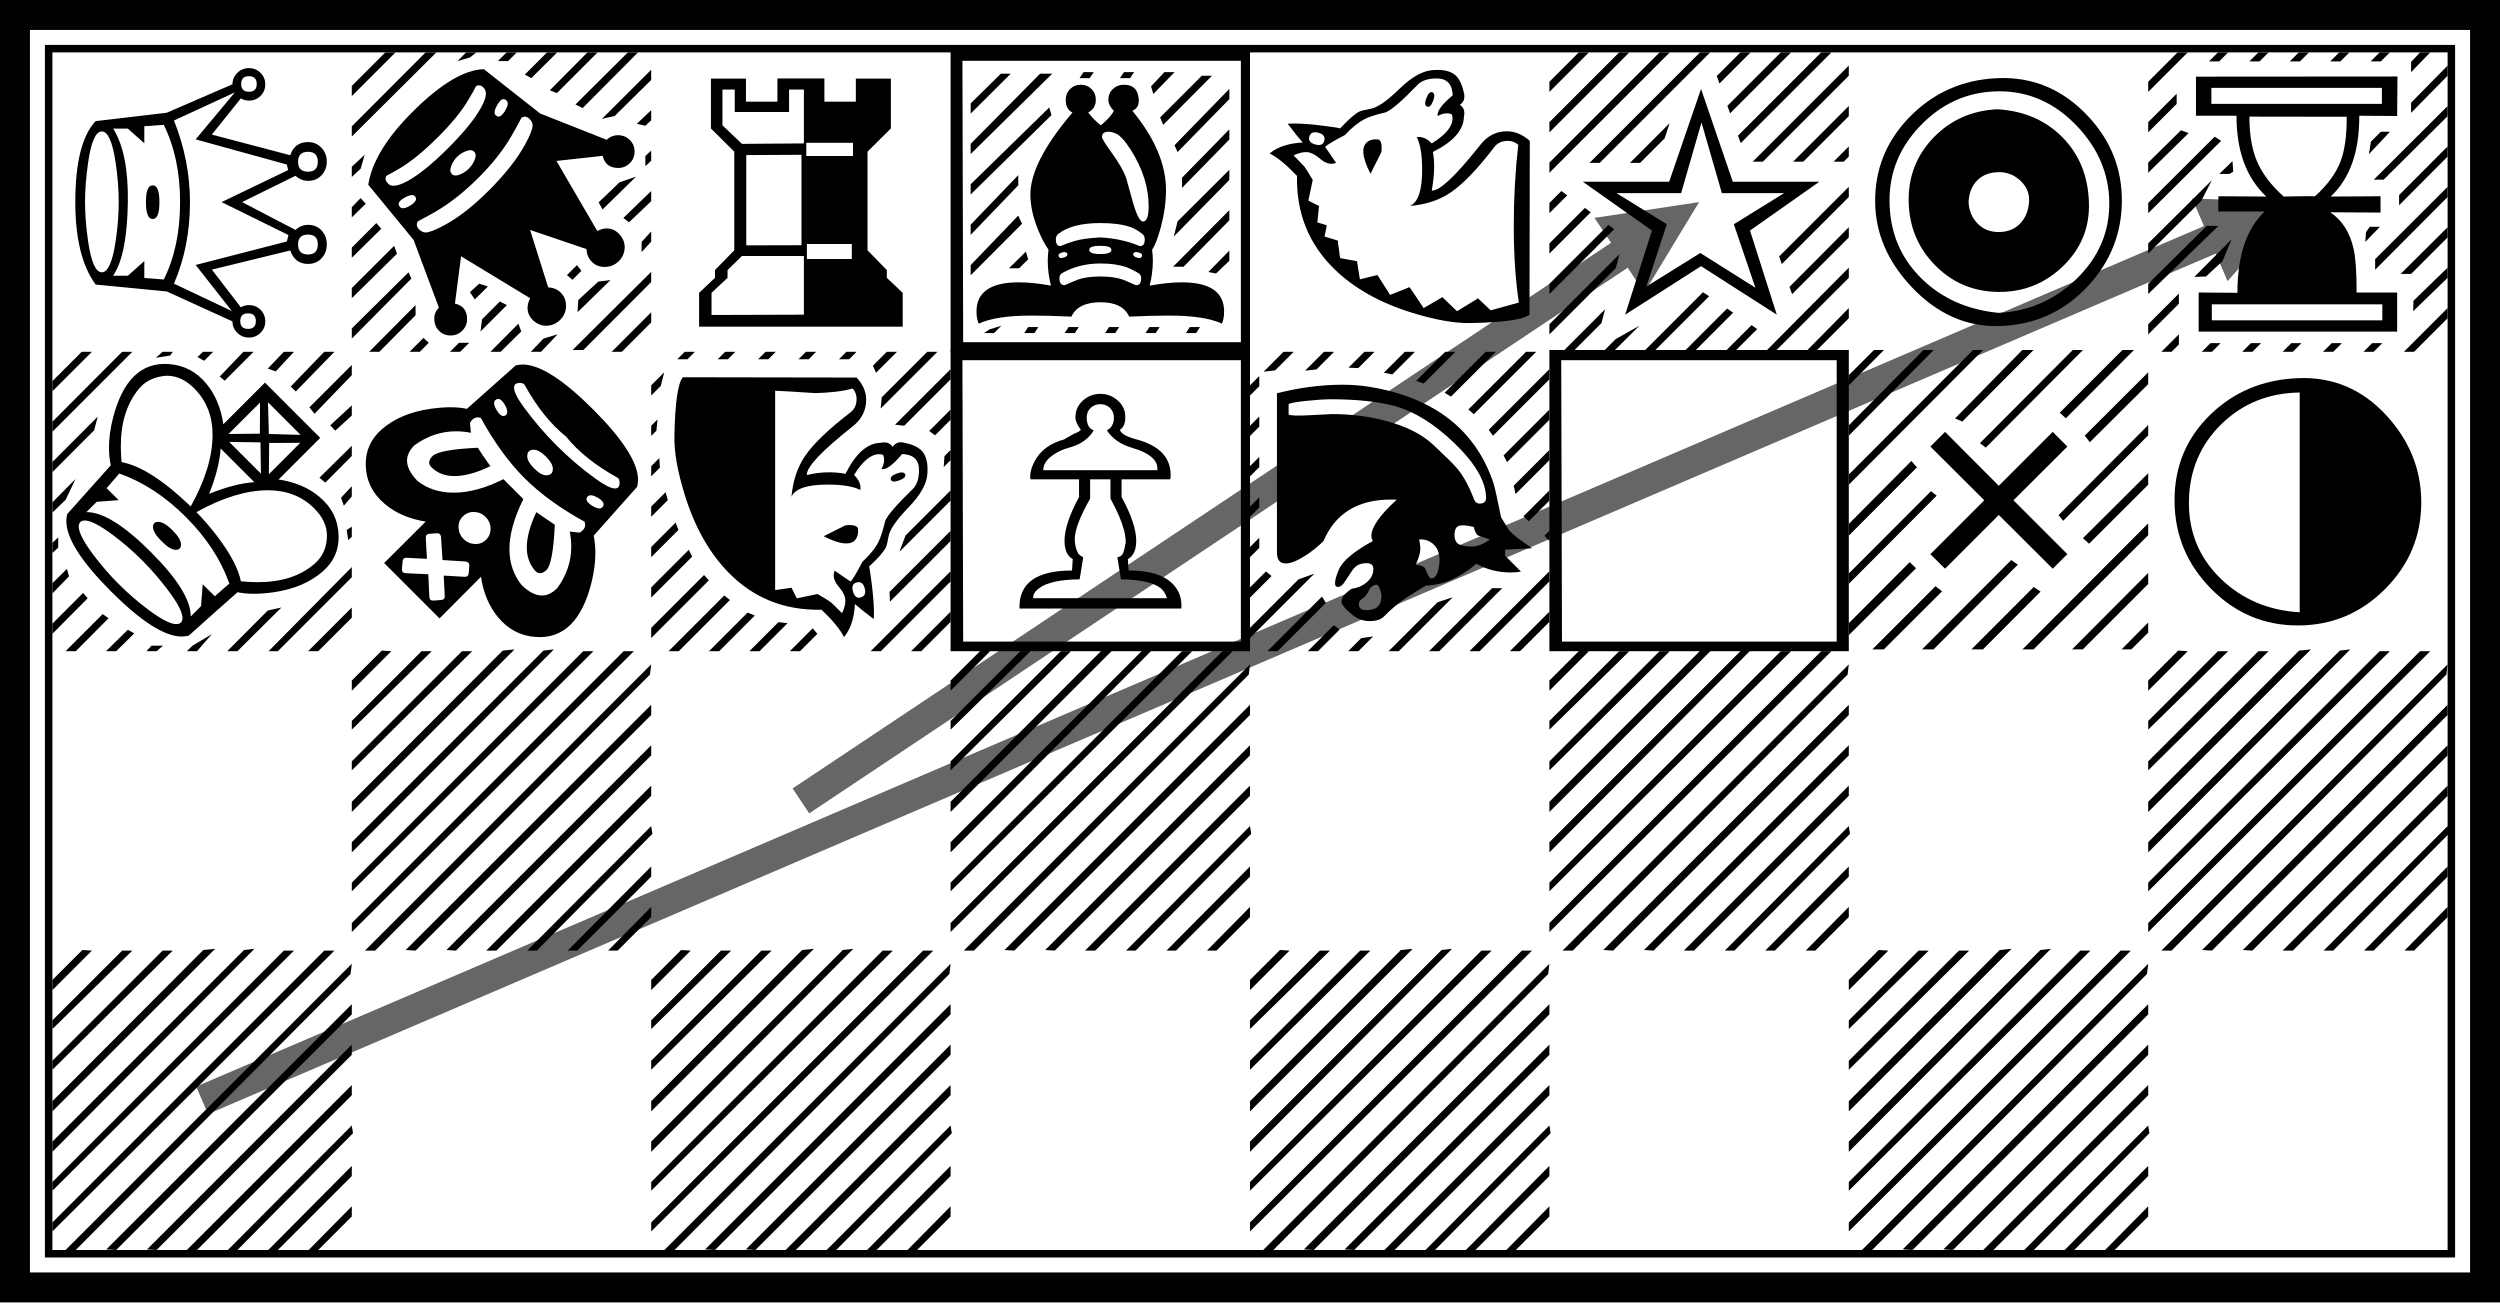
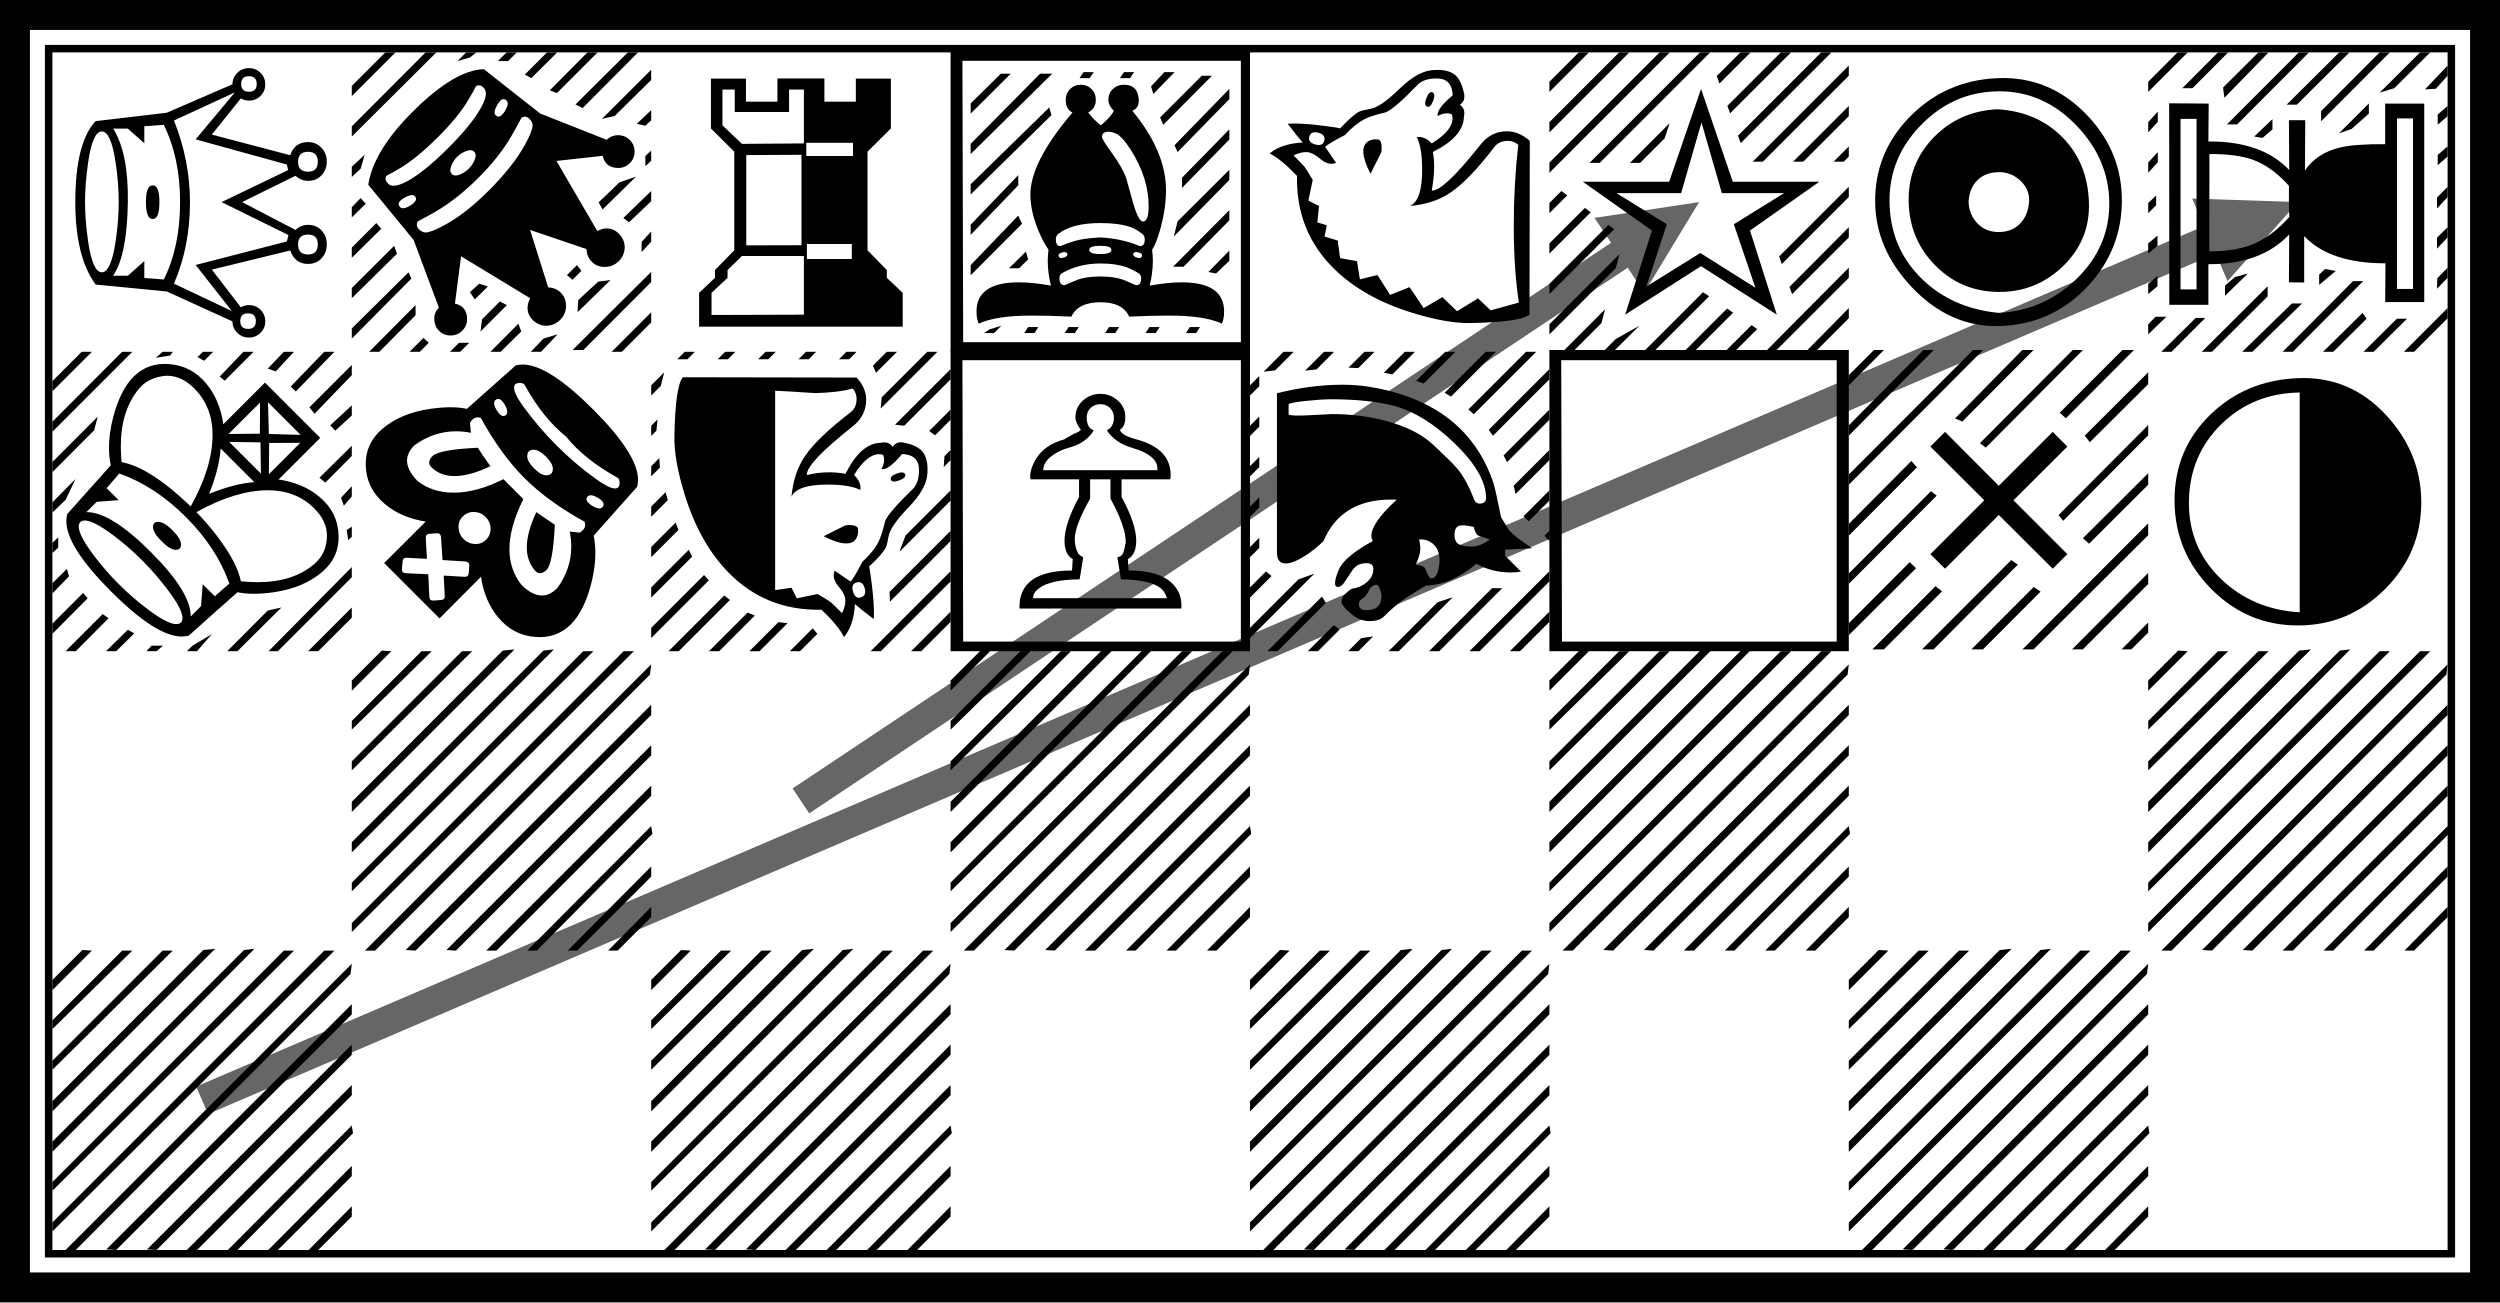
<svg xmlns="http://www.w3.org/2000/svg" viewBox="0 0 16700 8700" width="167pt" height="87pt">
  <rect width="16700" height="8700" fill="#fff" />
  <defs>
    <path id="ga" d="m153 1000q0-397 136-541l475-56 439-190q0-45 32.5-76.5 32.5-31.5 77.5-31.5 45 0 77 31.5 32 31.5 32 76.5 0 46-31.5 77.5-31.5 31.5-77.5 31.5-30 0-54-15l-194 242 524 138q29-88 119-88 53 0 89 38 36 38 36 91 0 55-35 92.5-35 37.5-90 37.5-47 0-84-34l-357 176 357 186q37-34 84-34 55 0 90 37.5 35 37.5 35 92.5 0 56-35 93.5-35 37.5-90 37.5-89 0-119-90l-524 128 194 252q24-15 54-15 46 0 77.5 31.5 31.5 31.5 31.5 77.5 0 45-32 76.5-32 31.5-77 31.5-45 0-77.5-31.5-32.5-31.5-32.5-76.5l-439-200-475-46q-136-185-136-551zm65 0q0 118 20 258 30 211 92 211 62 0 93-211 20-136 20-258 0-123-20-260-31-212-93-212-62 0-92 212-20 141-20 260zm1037 795q0 52 52 52 52 0 52-52 0-52-52-52-52 0-52 52zm-850-303h99l110-98v113l130 10q109-218 109-517 0-296-109-516l-130 9v114l-110-98h-98q103 164 98 491-5 357-99 492zm407-1037q107 267 107 545 0 298-107 545l387 183-242-308 609-157 11-43-447-220 445-214-9-37-609-168 262-314zm829 827q0 68 67 68 65 0 65-68 0-65-65-65-67 0-67 65zm0-551q0 66 67 66 65 0 65-66 0-67-65-67-67 0-67 67zm-380-520q0 52 52 52 52 0 52-52 0-52-52-52-52 0-52 52zm-636 789q0-112 45-112 45 0 45 112 0 113-45 113-45 0-45-113z" />
    <path id="gb" d="m116 2000l310-312v68l-242 244zm-116-156l379-375 19 42-398 401zm386 156l93-93 35 33-60 60zm270 0l60-60h68l-60 60zm-656-426l283-282 19 53-302 297zm926 426l187-188 19 52-138 136zm-926-696l164-164 33 38-197 194zm1196 696l84-88 95-29-111 117zm-1196-966l59-61 34 38-93 91zm0-270l86-80-27 93-59 55zm870 1019l119-119 47 24-176 176zm-870-1289l493-494h72l-565 562zm1736 1506l264-264v68l-196 196zm-1736-1776l224-224h68l-292 292zm1475 1764l525-522v68l-453 454zm174-986l139-134 111-38-224 219zm287 264l64-70v68l-64 70zm-122-160l186-180v68l-148 141zm-1108-1048l58-58h68l-43 34zm1255 634l39-36v68l-39 36zm-985-634l58-58h68l-58 58zm928 419l96-91v68l-39 36zm-748-329l148-148h68l-173 172zm167 105l251-253h68l-272 272zm348 191l329-328v68l-244 241zm-177-96l350-348h68l-370 372zm-705 1254l62-57 58 19-87 86zm648-114l67-67 30 38-60 60zm76 166l134-123 81-10-220 215zm-962 128q-1-45 31-77l-169-452-303-369q35-226 294-485 281-281 478-287l376 296 445 176q31-31 77-31 46 1 77.5 32.5 31.5 31.5 31.5 77.5 0 45-32 77-32 32-77 32-86 0-104-81l-309 34 273 468q33-17 63-17 49 0 85 39.5 36 39.5 35 88.5-2 53-39 90-37 37-90 39-53 2-88.5-32-35.5-34-37.5-87l-377-128 121 384q53 2 86.5 37.5 33.5 35.5 32.5 88.5-1 53-39 90.5-38 37.5-91 39.5-49 1-88-34.5-39-35.5-39-84.5 0-30 17-65l-461-280-41 316q81 18 81 104 0 45-32 77-32 32-77 32-47 0-78-31-31-31-32-78zm-228-748q19 18 66-10 40-24 40-45 0-10-8-19-18-17-66 9-42 23-42 44 0 11 10 21zm169 169q36 0 127-49 143-77 302.5-237.5 159.5-160.5 237.5-303.5 49-91 49-126 0-19-17-38.5-17-19.5-36-19.5-11 0-22 8-14 30-67 122-80 139-221 279.5-141 140.5-281 222.5-58 34-122 67-8 11-8 22 0 19 19.5 36 19.5 17 38.5 17zm237-390q61-28 89-89 19-41-.5-60.5-19.5-19.5-60.5-1.5-63 27-90 90-18 41 1.5 60.5 19.5 19.5 60.5.5zm-358 47q113-61 273-221 160-160 221-273 31-57 31-92 0-20-14.5-37-14.5-17-33.5-17-10 0-19 7-8 19-51 91-65 111-204 249.5-139 138.5-251 205.5-45 27-91 51-18 24 12 54 13 13 35 13 35 0 92-31zm609-431q21 0 45-41 28-47 9-66-10-10-20-10-21 0-44 42-27 48-9 66 9 9 19 9z" />
    <path id="gc" d="m1680 1832h-1360v-226l106-100v-52l129-132v-659l-156-155v-333h234v154h210v-155h314v155h210v-154h234v333l-156 155v659l129 132v52l106 100zm-660-1584h-99v150h-363v-150h-82v239l130 124 414-3zm-16 1040v-604l-369 2v603zm16 464v-392h-414l-96 94v52l-107 100v148zm16-1060h312v-88h-312zm4 688h300v-100h-300z" />
    <path id="gd" d="m0-12h2000v2012h-2000zm1939 1948v-1880h-1860l5 1880zm-193-1780l-326 328-20-50 278-278zm116 156l-346 354-20-46 366-376zm-366-180l-142 146-15-51 89-95zm-270 0l-27 40h-68l27-40zm636 450l-316 323v-68l316-323zm-906-450l-27 40h-68l27-40zm906 720l-371 378 25-101 346-345zm-1344 530l-60 60h-68l113-111zm1344-260l-306 310h-70l376-378zm0 270l-89 85-51-10 140-143zm-1460-1250l-268 267v-68l202-199zm1264 1693l-26 40h-68l26-40zm-987-1693l-545 537v-68l464-469zm-5 277l-540 530v-68l525-513zm722 1416l-26 40h-68l26-40zm-944-947l-318 331v-68l318-331zm674 947l-26 40h-68l26-40zm-649-690l-343 344v-68l318-331zm379 690l-26 40h-68l26-40zm-270 0l-26 40h-68l26-40zm-247-9l-49 49h-68l39-25zm1473-14q-114-54-354-54-109 0-265 7-44-96-191-96-151 0-195 96-156-7-265-7-240 0-354 54-15-32-15-81 0-195 283-195 93 0 214 22-21-86-21-164 0-39 5-76-36-51-70-134-51-125-51-235 0-217 281-547-45-22-45-86 0-42 29-71 29-29 71-29 43 0 72 28.5 29 28.5 29 71.5 1 57-51 86 42 53 85 85 70-59 86-97-36-36-36-74 0-43 30-71.5 30-28.5 73-28.5 95 0 100 101 3 54-43 73 228 276 225 538-1 114-34 237-30 112-59 153 5 37 5 76 0 78-21 164 121-22 214-22 283 0 283 195 0 49-15 81zm-489-784q0-190-120-378-57-89-99-108-27-12-50-12-41 0-43 34-1 15 62 102 73 101 99 170l46 166q37 128 67 128 38 0 38-102zm-45 332q6-16-24-24-28-7-34 9-3 18 26 26 29 9 32-11zm2-148q-41-32-78-45-76-27-202-27-188 0-280 72-17 13-17 37 0 45 31 45 44-19 94-34 59-18 172-24 140 7 259 56 5 2 7 2 31 0 31-45 0-24-17-37zm-206 107q0-27-74-27-74 0-74 27 0 28 74 28 74 0 74-28zm179 154q-57-31-80-39-71-24-173-24-139 0-253 63-20 11-20 35 0 47 33 47 4 0 8-2 69-31 84-36 58-20 148-20 90 0 148 20 15 5 84 36 4 2 8 2 33 0 33-47 0-24-20-35zm-473-128q-6-16-34-9-30 8-24 24 3 20 32 11 29-8 26-26z" />
    <path id="ge" d="m1471 1808q333-6 396-56l2-1161q-73-64-152-64-107 0-178 90-248 313-325 306 16-87 16-160 0-53-8-98 205-102 207-236 3-12 3-23 0-36-30-55 30-22 30-56 0-8-1-17-18-85-54-121-41-40-125-40-15 0-30 1-102 7-222 124-126 123-195 135-60 11-76 19-46 24-127 112-9-5-113-18-116-15-196-15-23 0-41 2 66 87 100 125-141 7-221 73 78 39 183 150-8 371 250 623 197 192 518 291 233 72 389 69zm-1035-1193q-50-14-40-51 11-41 62-27 49 13 38 54-10 38-60 24zm947 1114l-98-94-125 73-94-140-130 52-85-133-117 29-19-121-113-21-16-117-88-27 15-75-63-19 11-110-71-36 29-138q-40-68-57-91-8-9-71-73 46-22 84-22 42 0 95 46 37 32 74 32 16 0 31-6l-73-107q21-21 132-79 72-77 135-108 42-21 138-44 58-23 213-184 41-42 127-42 103 0 107 113-101 84-101 130 0 5 1 8 32-18 62-18 18 0 32 7 5 11 5 26 0 83-139 168-41-43-86-43-7 0-14 1 36 70 36 218 0 207-82 242 159-14 269-88 126-84 296-307 31-40 90-40 39 0 69 26-30 262-30 544 0 284 34 510l-188 52-85-80zm-578-918q36-71 73-146 8-82-27-84-45-3-71 20.5-26 23.5-23 67.5 3 54 48 142zm378-449q23 9 41-40 17-45-6-56-23-6-40 40-18 47 5 56z" />
    <path id="gf" d="m0 196l196-196h68l-264 264zm0 540l736-736h68l-804 804zm1006-736h68l-738 738h-68zm-1006 1074v-68l80-80 39 29zm0-608l466-466h68l-534 534zm1276-466h68l-208 208-18-50zm-1276 1344v-68l237-237 39 29zm803-871l-33 101-164 164h-68zm386-116l357-357h68l-407 407zm-1189 1257v-68l394-394 39 29zm1816-1614h68l-606 606-18-50zm-1816 1884v-68l468-468-24 92zm1358-1154l642-642v68l-574 574zm-1202 1270h-68l284-284-24 92zm1844-1642v68l-304 304h-68zm-102 372l102-102v68l-34 34zm-1202 1270h-68l398-398 41 27zm839-637l465-465v68l-448 448zm-569 637h-68l289-289 40 28zm1034-832v68l-379 379-17-49zm-764 832h-64l178-178 38 26zm764-562v68l-494 494h-64zm-288 562l288-292v68l-224 224zm-1027-810l-462-326h577l213-620 212 620h578l-463 326 179 562-506-324-507 324zm-259 810h-68l85-85 158-89zm582-660l368 232-144-424 336-208h-416l-136-472-136 472h-432l336 208-136 416z" />
    <path id="gg" d="m1740 1000q-4-284-214-506-225-238-530-234-305 4-524 236-200 212-200 492 0 310 211 520 203 201 517 232 301-15 519-225 225-217 221-515zm-136 0q9 251-171.5 426.5-180.5 175.5-432.5 173.5-249-2-421.5-176-172.5-174-178.5-424-6-253 167-432 171-176 425-188 264 15 433.5 185.5 169.5 170.5 178.5 434.5zm-1428 0q-3-325 224-562 242-252 596-266 351-14 602 254 230 245 226 574-4 317-220 554-243 266-604 274-330 7-585-266-236-253-239-562zm824 200q89 0 143-55 54-55 61-145 6-82-55.5-141-61.5-59-144.5-59-91 0-145.5 54.5-54.5 54.5-58.5 145.5 4 85 59.5 142.5 55.5 57.5 140.5 57.5z" />
-     <path id="gh" d="m905 963q21 0 105-2 64-1 104 0 126-113 172-236 40-107 40-286v-9l-650-1q0 177 49 295 52 124 180 239zm-483-619h1139v-107h-1139zm1142 1339h-1139v107h1139zm-1227 182v-261l259 2q0-372 182-543h-310l1-102 320 2q-200-187-199-540h-271v-261l1346-1-2 264-253-2q2 359-191 540l333-2v109l-336-2q118 79 155 240 22 96 21 296h271v261zm1547-1865l-128 132v-68l60-64zm116 156l-244 248v-68l244-248zm-452 1009l-98 101 5-66 25-35zm-204-1165l-60 60h-68l60-60zm656 426l-427 424h-66l493-492zm-926-426l-60 60h-68l60-60zm926 696l-324 325v-68l324-325zm-1196-696l-60 60h-68l60-60zm1196 966l-484 486v-71l484-483zm0 270l-244 244h-70l314-312zm-1466-1236l-60 60h-68l60-60zm1466 1506l-230 223 2-70 228-221zm-1736-1506l-264 264v-68l196-196zm1736 1776l-224 224h-68l292-292zm-1810-1432l-190 190v-68l190-190zm1374 1598l-58 58h-68l58-58zm-1294-1403l-270 265v-68l219-216zm217 52l-487 483v-68l444-443zm807 1351l-58 58h-68l58-58zm321-1412l-141 150 14-84 66-66zm-591 1412l-58 58h-68l58-58zm-556-782l-468 454v-68l392-388zm286 782l-58 58h-68l58-58zm-270 0l-58 58h-68l58-58zm-279-263l-205 205v-68l205-205zm0 272l-49 49h-68l117-117zm291-556l-110 102-78 3 249-251zm-141-404l-355 353v-68l425-422zm213-194l-25 15h-68l88-86zm1046-797l-60 60h-68l60-60z" />
+     <path id="gh" d="m942 1100q0-21-2-105-1-64 0-104-113-126-236-172-107-40-286-40h-9l-1 650q177 0 295-49 124-52 239-180zm-619 483v-1139h-107v1139zm1339-1142v1139h107v-1139zm182 1227h-261l2-259q-372 0-543-182v310l-102-1 2-320q-187 200-540 199v271h-261l-1-1346 264 2-2 253q359-2 540 191l-2-333h109l-2 336q79-118 240-155 96-22 296-21v-271h261zm40-1668l-240 239-98 30 270-269zm116 156l-79 87-72 4 151-159zm-386-156l-459 460v-68l391-392zm-270 0l-351 349h-68l351-349zm656 426l-66 57v-68l66-57zm-926-426l-480 481h-68l480-481zm400 409l-115 102-85 30 200-200zm-670-409l-295 303-9-68 236-235zm1196 966l-71 77v-73l71-72zm0 270l-71 75v-73l71-70zm-1466-1236l-238 239h-68l238-239zm1466 1506l-71 73 2-70 69-71zm-1736-1506l-264 264v-68l196-196zm1736 1776l-224 224h-68l292-292zm-1936-1312l-64 70v-68l64-70zm1665 1315l-223 221h-68l223-221zm-1665-1045l-64 70v-68l64-70zm-11 287l-53 53v-68l53-50zm1406 758l-223 221h-68l264-260zm-1397-487l-62 52v-68l62-52zm1374 236l-470 472h-68l470-472zm-1374 34l-62 52v-68l62-52zm966 115l-332 323h-68l332-323zm-230-47l-372 370h-68l440-438zm-677 136l-121 118v-68l49-50zm260 8l-225 226h-68l229-226zm285-297l-153 149v-68l66-57zm164-963l-66 57-56-9 122-116zm423 946l-111 93v-68l39-38zm747-764l-66 57v-68l66-57z" />
    <path id="gi" d="m1446 818l210-210-208 1zm212-263l-218-218 6 212zm91 863q85-73 85-190 0-98-86-183-121-120-308-120-215 0-478 146 74 76 135 156 138 181 162 306 59 6 113 6 235 0 377-121zm-356-604l-3-209-209-3zm-7-267l1-208-210 210zm-37 324l-225-225q-9 132-77 303 173-70 302-78zm-425 162q146-263 146-478 0-186-120-308-85-87-184-87-19 0-44 5-91 18-144 82-121 147-121 383 0 51 5 107 189 34 462 296zm258 515q-84-238-290.5-444.5-206.5-206.5-444.5-290.5l-85 98 81 80-147 11-69 69q162-2 430.5 266.5 268.5 268.5 266.5 430.5l69-69 11-146 81 80zm-313 230q0-57-97-186-161-214-369-369-129-96-186-96-41 0-41 41 0 57 96 186 158 211 369 369 129 96 186 96 42 0 42-41zm-46-455q-37-1-93.5-57.5-56.5-56.5-57.5-93.5-1-36 36-36 38 0 94.5 56.5 56.5 56.5 56.5 94.5 0 37-36 36zm982 145q-126 109-325 138-144 21-243 0-58 50-326 290-23 6-47 6-171 0-471-300-300-300-300-471 0-24 6-47l291-326q-12-55-12-116 0-94 26-197 97-383 374-363 153 11 252 133 88 107 112 269l278-278 369 369-278 278q166 25 274 117 124 104 127 262 3 141-107 236zm79-1468l-258 265-34-33 224-232zm116 156l-249 258-34-43 283-283zm-386-156l-122 131-53-19 107-112zm-270 0l-193 193-33-28 158-165zm656 426l-111 101-33-36 144-133zm-926-426l-60 60-45-25 37-35zm926 696l-177 178-39-33 216-213zm-1196-696l-17 25-96 15 45-40zm1196 966l-53 62-19-53 72-77zm0 270l-24 22-10-67 34-23zm-1466-1236l-534 534v-67l466-467zm1466 1506l-494 494h-62l556-562zm-1736-1506l-264 264v-68l196-196zm1736 1776l-224 224h-68l292-292zm-1721-1252l-279 280v-68l303-303zm-190 464l-89 86v-68l154-156zm1441 720l-294 292h-68l271-272zm-1491-400l-39 36v-68l39-36zm1026 578l-99 114h-68l38-37zm-954-386l-111 114v-68l97-96zm628 463l-43 37h-68l34-37zm-192-82l-121 119h-68l146-143zm-311-235l-236 238v-68l205-205zm139 134l-219 220h-68l248-248z" />
    <path id="gj" d="m200 518q124-108 325-137 145-21 244 0 57-50 326-290 22-6 46-6 171 0 471 300 300 300 300 470 0 25-6 47l-290 326q11 56 11 116 0 94-26 198-96 383-373 363-152-11-252-133-89-108-113-269l-277 278-370-370 278-277q-164-25-274-118-124-105-127-261-2-142 107-237zm318 698q-25 2-24 27l8 140-137-7q-24-1-26 25l-4 49q-2 28 26 29l150 7 7 150q1 28 29 26l49-4q26-2 25-26l-7-137 140 8q25 1 27-24l4-49q2-24-23-29l-156-10-10-156q-5-25-29-23zm195-41q2 44 33.5 75.5 31.5 31.5 75.5 33.5 45 2 76-29.5 31-31.5 29-76.5-2-44-33-75-31-31-75-33-45-2-76.5 29-31.5 31-29.5 76zm251-856q-28 16 2 68 24 42 47 42 6 0 12-3 28-18-2-71-23-40-45-40-7 0-14 4zm-545 305q-50 49-50 103 0 63 69 135 99 79 244 79 151 0 331-90l133 133q-93 187-93 334 0 138 82 241 72 69 135 69 54 0 103-50 93-128 93-276 0-49-10-101l66 7q37-22 37-52 0-10-4-21-244-134-401.5-291.5-157.5-157.5-291.5-401.5-11-4-21-4-30 0-52 37l7 66q-51-10-100-10-148 0-277 93zm753 74q0 35 46 81 46 46 81 46 44 0 44-44 0-35-46-81-46-46-81-46-44 0-44 44zm-23-328q203 277 478 477 91 66 131 66 32 0 31-41-1-24-14-31-221-122-344-275-154-123-276-344-7-13-30-14-41-1-41 31-1 41 65 131zm422 602q-3 6-3 12 0 23 42 47 52 30 68 2 4-7 4-14 0-22-40-45-53-30-71-2zm-1032-275q42-44 303-56 32 52 84 123-139 67-242 66-93 0-152-59-15-15-15-31 0-20 22-43zm694 374q33 24 123 84-12 262-56 303-22 21-43 21-20 0-39-24-49-63-49-147 0-103 64-237z" />
    <path id="gk" d="m0 1844l353-353 32 36-385 385zm116 156l372-372 38 30-342 342zm-116-426l251-251 23 45-274 274zm386 426l258-258 48 20-238 238zm-386-696l163-163 19 49-182 182zm656 696l194-194 61 7-187 187zm-656-966l96-96 15 53-111 111zm926 966l153-153 31 37-116 116zm-926-1236l54-54 4 64-58 58zm0-270l42-42-7 75-35 35zm0-270l87-87-23 91-64 64zm155 342q6-334 56-396l1161 2q64 69 64 148 0 107-90 178-313 248-306 325 75-18 149-18 55 0 109 10 102-205 236-207 12-3 23-3 36 0 55 30 23-31 56-31 7 0 17 2 85 17 121 54 40 42 40 125 0 16-1 30-7 101-124 222-123 127-135 195-11 60-19 76-24 46-112 127 5 8 18 113 15 121 15 196 0 23-2 41-87-66-125-100-7 141-73 221-39-78-150-183-372 8-623-250-192-197-291-518-72-232-69-389zm1581 1434l264-264v68l-196 196zm-270 0l534-534v68l-466 466zm-1292-1950l50-50h68l-50 50zm1418 1554l408-408v68l-405 405zm-1148-1554l50-50h68l-50 50zm1214 1286l41-109 301-301v68zm-944-1286l50-50h68l-50 50zm270 0l50-50h68l-50 50zm970 720l5-73 41-41v68zm-700-720l50-50h68l-50 50zm603 479l143-143v68l-104 104zm-376-436l93-93h68l-140 140zm148 394l371-371v68l-310 310zm-96-108l7-75 304-304h68zm-185 1222q14 50 51 40 41-11 27-62-13-49-54-38-38 10-24 60zm-520-9l109-16 36 71 138-29q67 38 91 57 11 9 73 71 22-46 22-84 0-42-46-95-32-37-32-74 0-16 6-31l107 73q21-21 79-132 77-72 108-135 22-45 44-138 24-58 184-213 42-41 42-127 0-103-113-107-84 101-130 101-5 0-8-1 18-32 18-62 0-18-7-32-11-5-26-5-83 0-168 139 43 41 43 86 0 7-1 14-70-36-218-36-207 0-242 82 14-158 88-269 83-124 307-296 40-31 40-90 0-39-26-69-94 27-250 31-180-12-268-16zm324-360q71-36 146-73 82-8 84 27 3 46-20 71.5-23 25.5-68 22.5-55-3-142-48zm449-378q-9-23 40-41 45-17 56 6 7 23-40 40-47 18-56-5z" />
    <path id="gl" d="m0-12h2000v2012h-2000zm1939 1948v-1880h-1860l5 1880zm-399-221h-1080q-7-254 351-254l5-76q-55-31-55-122 0-114 97-293v-118h-325q-7-53 28-120 56-108 198-147 60-37 88-47 11-4 23-17-36-48-36-81-1-67 48.5-113 49.5-46 117.5-46 68 0 118.5 46 50.5 46 48.5 113-1 60-36 81 9 37 110 64 229 61 229 239 0 18-3 28h-325v118q98 179 98 293 0 91-56 122l5 76q208-1 296 91 57 59 57 142 0 13-2 21zm-159-924q11-97-170-150-112-33-167-116 47-26 47-85 0-39-26-64.5-26-25.5-65-25.5-39 0-65 25.5-26 25.5-26 64.5 1 68 47 85-51 86-167 116-60 16-110 52-61 45-60 98zm64 855q-13-45-43-68-74-56-264-58l-24-147q24-6 33-19 14-21 23-85-2-42-12-79-24-90-90-209v-129h-136v129q-112 197-102 288 6 57 27 84 4 5 29 20l-24 147q-193 2-269 58-45 33-41 68z" />
    <path id="gm" d="m1844 0l-385 385 36 32 417-417zm156 116l-405 405 28 40 377-377zm-426-116l-274 274 43 25 299-299zm426 386l-306 306 23 45 283-283zm-696-386l-194 194 50 18 212-212zm696 656l-238 238 12 56 226-226zm-966-656l-140 140 57 11 151-151zm966 926l-173 173 35 33 138-138zm0 270l-33 33 33 35zm-1236-1196l-106 106 65 3 109-109zm-270 0l-126 126 76-8 118-118zm-270 0l-133 133 77-9 124-124zm568 233q-81-13-175-13-212 0-437 57v1062q0 75 58 75 50 0 131-52 67-43 122-98 118-277 451-277 19 0 38 1-169 154-169 242 0 19 10 34-191 104-228 192-25 60-25 89 0 26 18 26 19 0 37-21 7-8 59-88 25-38 62-46 19-4 34-4 46 0 46 38 0 54-47 92-41 34-98 41-68 45-68 85 0 30 73 89 52 42 115 42 66 0 97-32 72-74 155-129 20-13 123-76 173-5 338-146 104 58 229 58 39 0 69-6l-106-106v-40l180-10q-119-79-155-122-26-43-52-85-39-193-51-229-182-538-834-643zm1208 1503l-264 264h68l196-196zm0-270l-534 534h68l466-466zm-1938-1304l-62 62v68l62-62zm1555 1417l-421 421h68l421-421zm-1555-1147l-62 62v68l62-62zm1292 1208l-101 33-327 327h68zm-1292-938l-62 62v68l62-62zm0 270l-62 62v68l62-62zm761 929l-80 12-87 87h68zm-761-659l-62 62v68l62-62zm497 585l-173 173h68l145-145zm-129-345l-106 38-324 324v68zm-323-15l-107 107v68l144-144zm374 168l-365 365h68l323-323zm1014-465q10 46 29 57 39 14 78 27-63 47-124 47-29 0-64-8-48-11-48-70 0-13 4-30 8-34 50-34 28 0 75 11zm-964-853q278 0 445 48 191 55 389 245 209 201 212 363 1 41-43 41-27 0-39-32-47-124-109-200-31-38-160-159-115-108-320-162-170-45-361-45 7 0-152 8-118 6-135-5v-69q16-12 127-23 100-10 146-10zm599 937q5-1 12-1 43 0 77 27 47 38 47 111 0 30-7 61-14 62-51 62-11 0-39-68-13-19-62-23 31-68 31-109 0-22-8-60zm-290 302q16-4 28 30 10 28 10 47 0 93-101 93-50 0-50-40 0-20 17-32 38-27 52-63 10-26 44-35z" />
    <path id="gn" d="m0-12h2000v2012h-2000zm1919 1948v-1880h-1840l5 1880z" />
    <path id="go" d="m2000 216l-390 388-34-44 424-423zm-95-228l-455 456-41-37 419-419zm-341 0l-649 652-39-30 620-622zm436 570l-568 571-31-38 599-602zm-766-570l-476 478-48-21 449-457zm766 900l-395 394-41-37 436-434zm0 337l-766 763h-74l840-842zm0 326l-437 437h-72l509-511zm0 325l-113 112h-65l178-180zm-1765-1888l-235 236v-68l168-168zm332 0l-567 572v-69l499-503zm330 0l-897 900v-68l830-832zm563 1364l-98 97-360-359-359 359-98-97 360-360-360-359 98-98 359 360 360-360 98 98-360 359zm-179 250l-385 386h-77l416-417zm-826-830l-455 456v-78l418-421zm674 650l-563 566h-77l596-597zm-542-461l-587 589v-69l549-550zm-138 485l-449 447v-80l407-408zm174 154l-389 388h-77l422-422z" />
    <path id="gp" d="m1012 272q-310 4-522 210-214 209-218 518-4 308 216 519 212 203 524 221zm-836 728q-3-347 241-582 237-229 587-242 347-13 588 250 230 251 232 574 2 340-241 584-243 244-583 244-338 0-579.5-244.5-241.5-244.5-244.5-583.5z" />
    <path id="gq" d="m0 196l200-200 64 4-264 264zm0 540l736-736h68l-804 796zm0 270l1008-1010 79-8-1087 1086zm0-540l466-466h68l-534 524zm0 810l1280-1280 70-8-1350 1356zm0 270l1546-1546h68l-1614 1604zm0 270l1816-1816h68l-1884 1876zm88 184l1912-1912-8 68-1836 1844zm272-4l1640-1638v68l-1574 1574zm272 0l1368-1368v68l-1304 1304zm266 4l1102-1102v68l-1034 1034zm274 0l828-832 8 52-772 780zm270 0l558-562v68l-494 494zm270 0l288-292v68l-224 224z" />
  </defs>
  <use href="#ga" x="350" y="350" />
  <use href="#gb" x="2350" y="350" />
  <use href="#gc" x="4350" y="350" />
  <use href="#gd" x="6350" y="350" />
  <use href="#ge" x="8350" y="350" />
  <use href="#gf" x="10350" y="350" />
  <use href="#gg" x="12350" y="350" />
  <use href="#gh" x="14350" y="350" />
  <use href="#gi" x="350" y="2350" />
  <use href="#gj" x="2350" y="2350" />
  <use href="#gk" x="4350" y="2350" />
  <use href="#gl" x="6350" y="2350" />
  <use href="#gm" x="8350" y="2350" />
  <use href="#gn" x="10350" y="2350" />
  <use href="#go" x="12350" y="2350" />
  <use href="#gp" x="14350" y="2350" />
  <use href="#gq" x="2350" y="4350" />
  <use href="#gq" x="6350" y="4350" />
  <use href="#gq" x="10350" y="4350" />
  <use href="#gq" x="14350" y="4350" />
  <use href="#gq" x="350" y="6350" />
  <use href="#gq" x="4350" y="6350" />
  <use href="#gq" x="8350" y="6350" />
  <use href="#gq" x="12350" y="6350" />
  <path d="M0 0h16700v200h-16700zM300 300h16100v50h-16100zM300 8350h16100v50h-16100zM0 8500h16700v200h-16700zM0 200h200v8300h-200zM300 350h50v8000h-50zM16350 350h50v8000h-50zM16500 200h200v8300h-200z" />
  <path d="M1389.39 7441.91L14801.14 1694.02L14879.92 1877.85L15350 1350L14643.57 1326.36L14722.36 1510.19L1310.61 7258.09zM5405.47 5433.21L10872.96 1788.21L10983.9 1954.62L11350 1350L10651.08 1455.39L10762.02 1621.8L5294.53 5266.79z" fill="#000" fill-opacity=".6" />
</svg>
